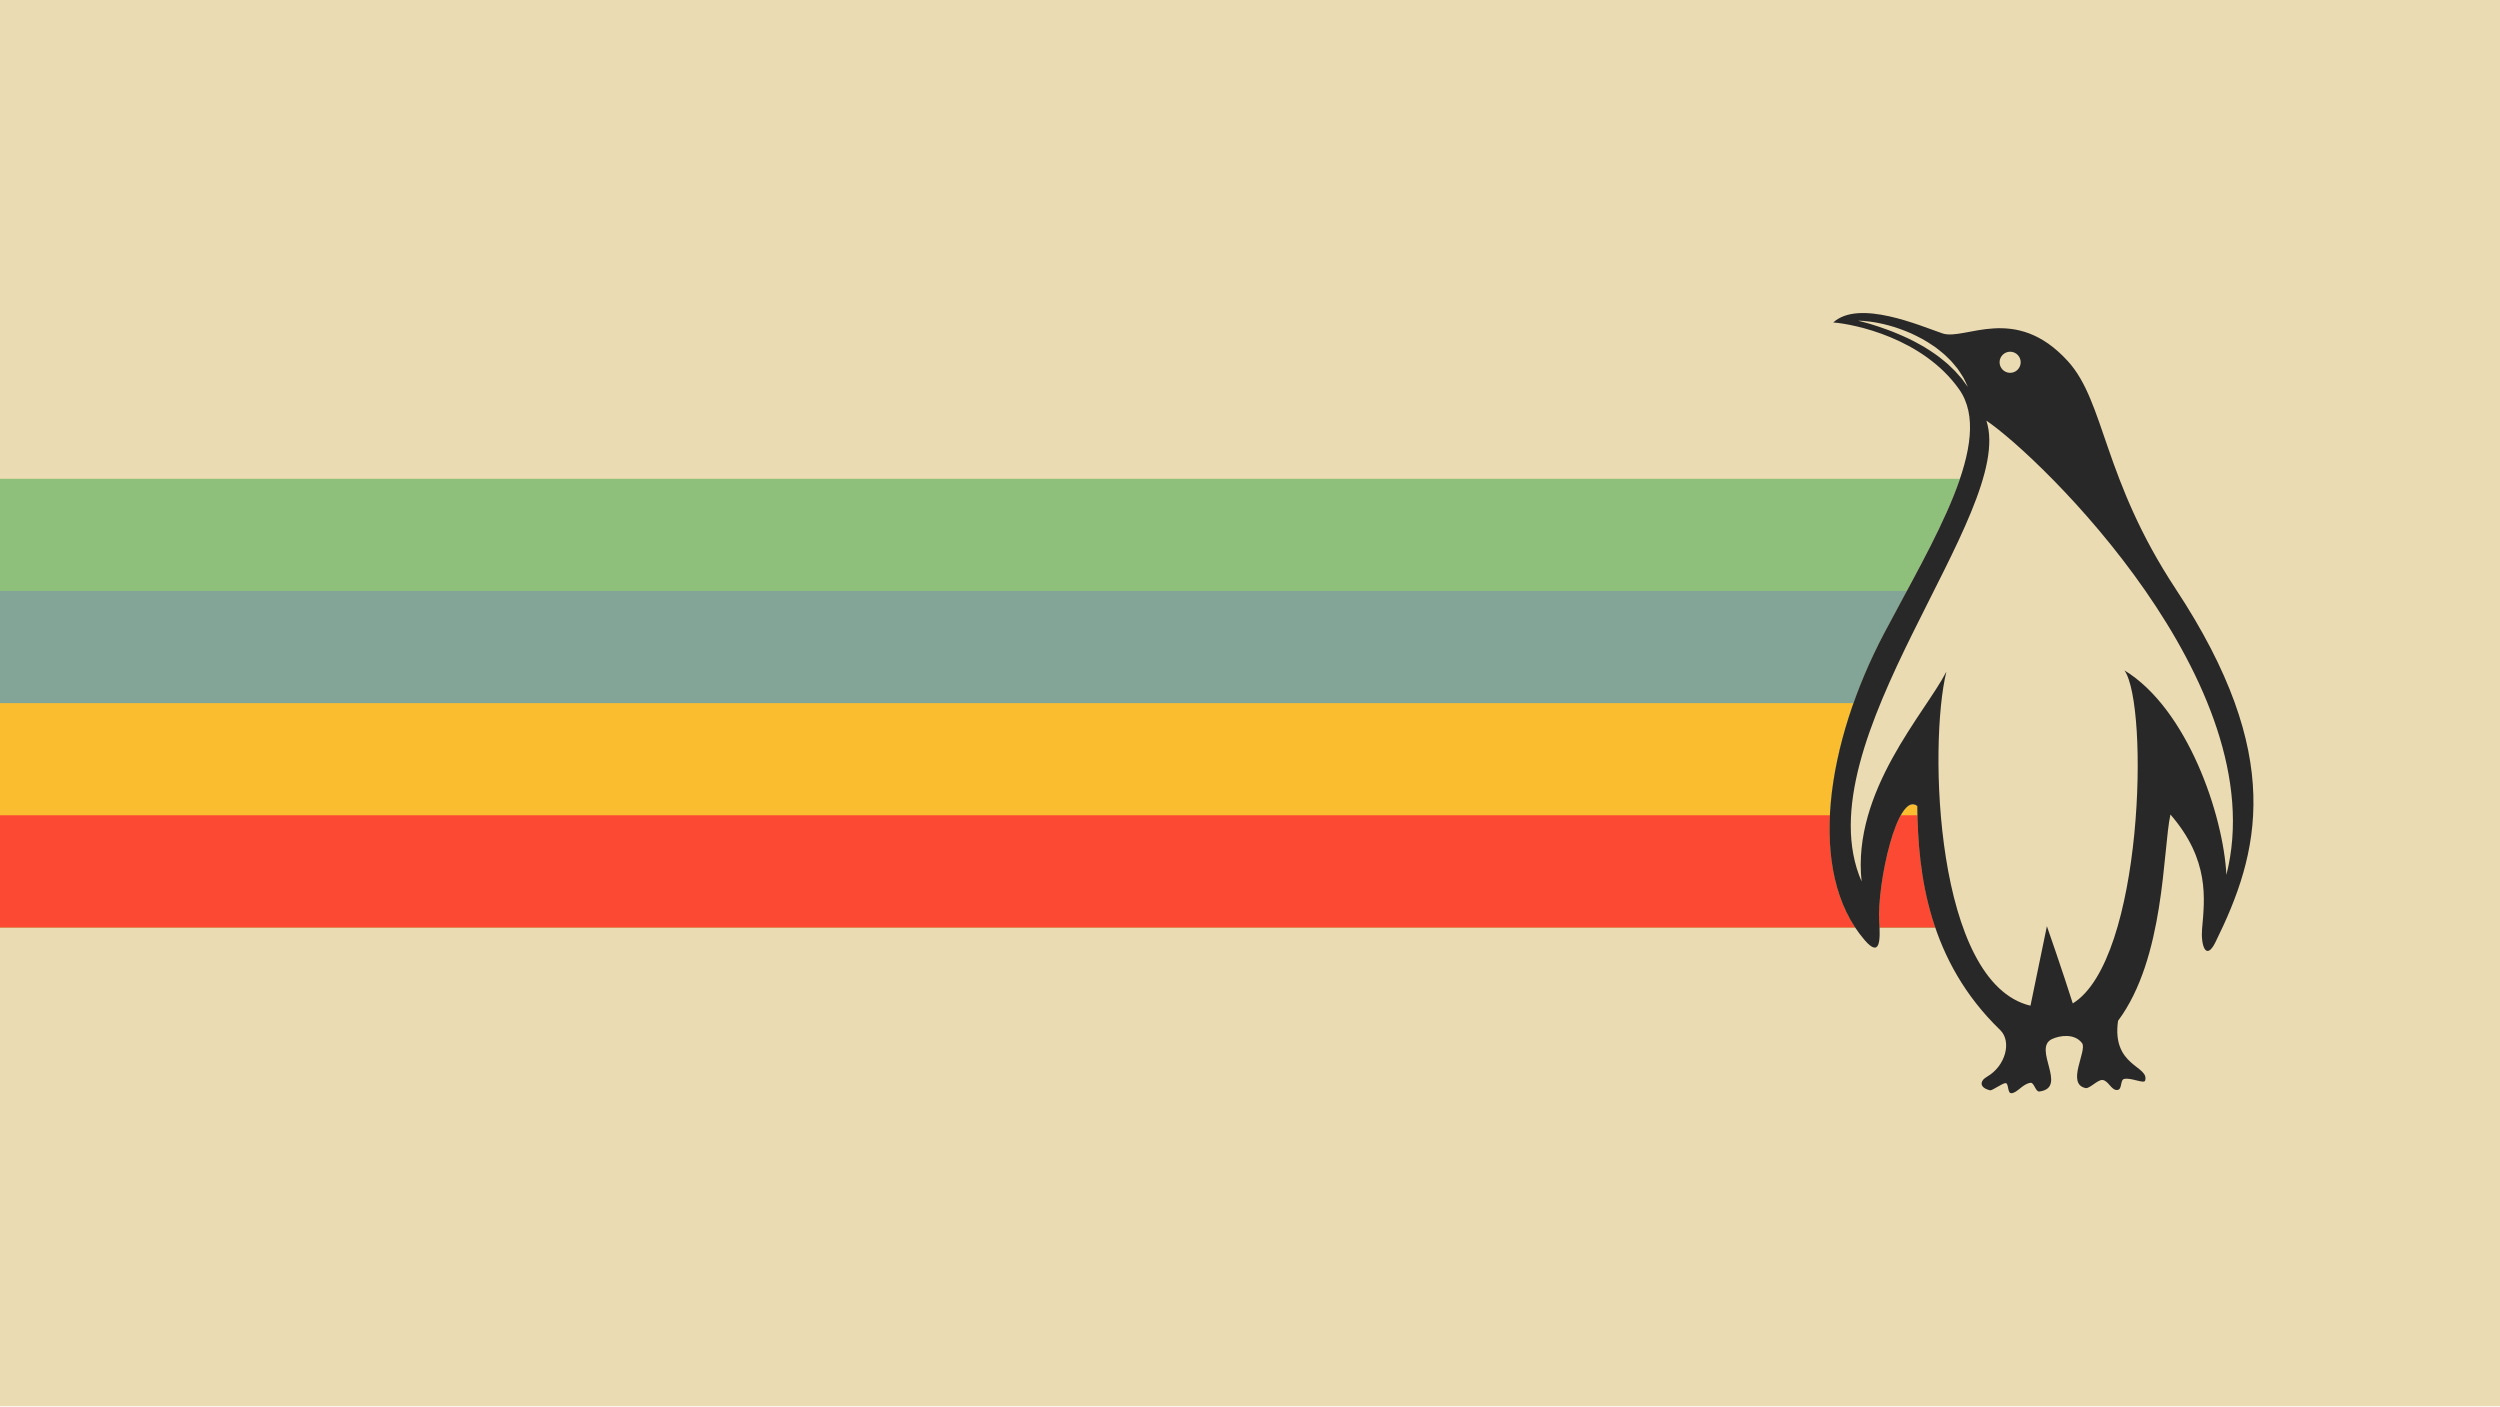
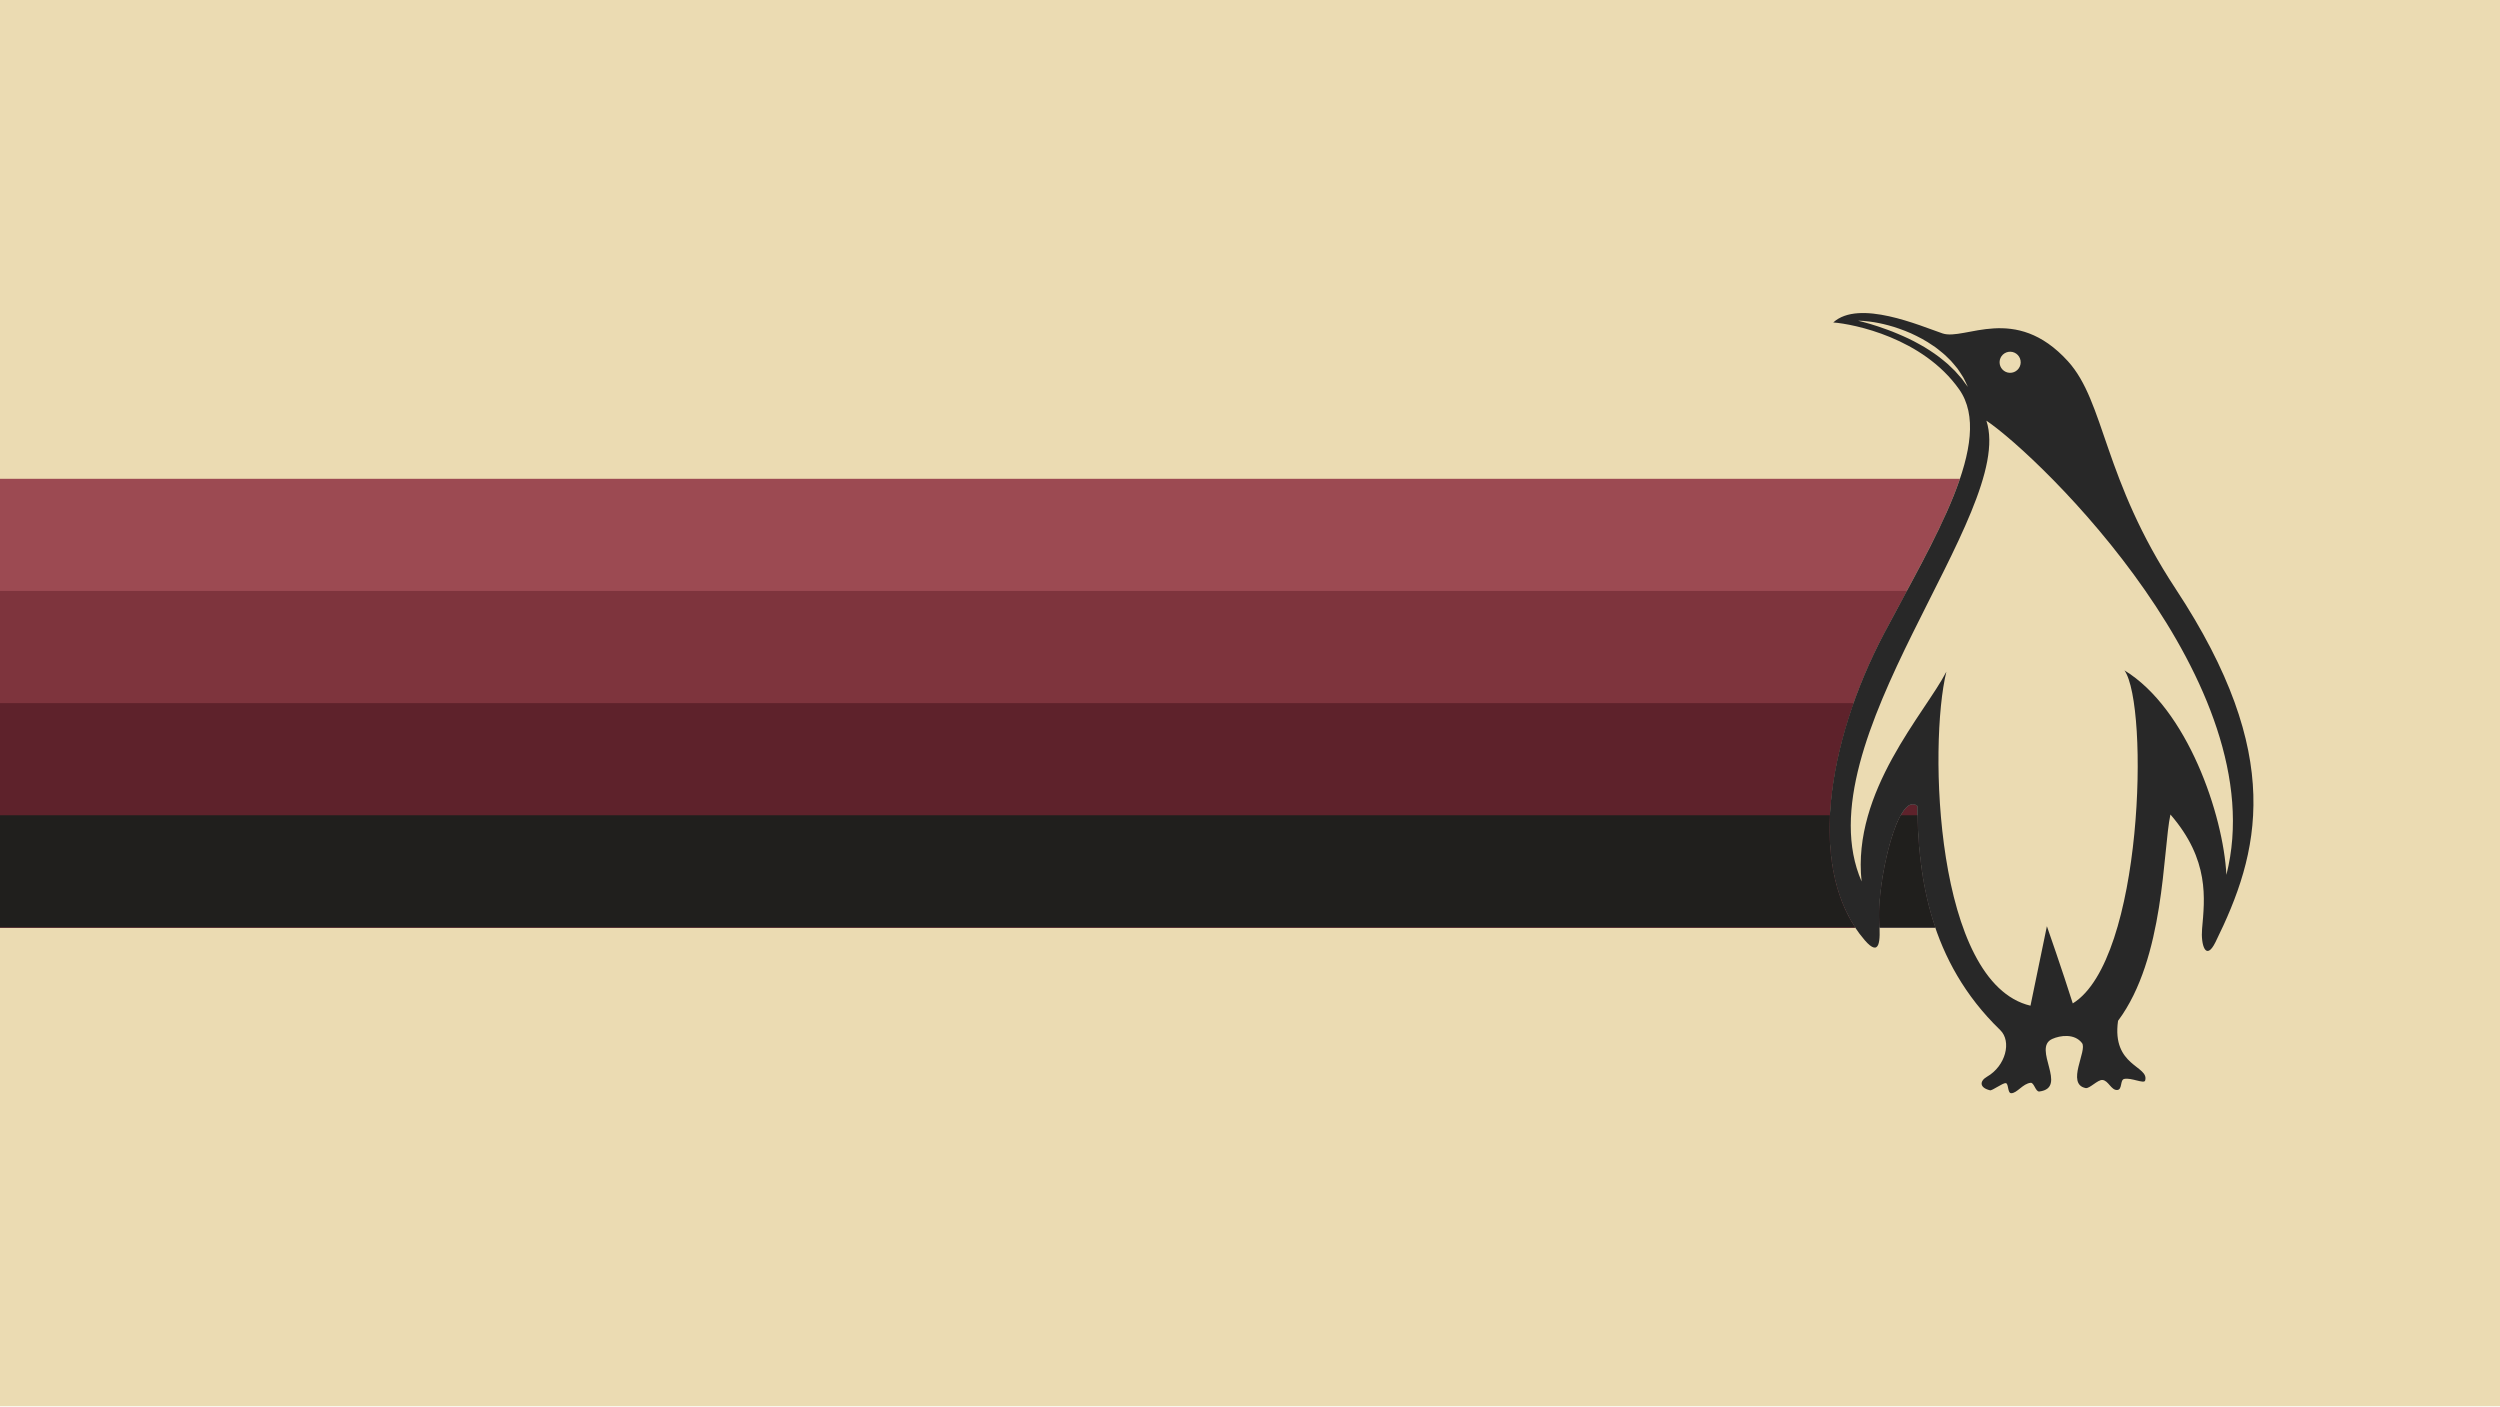
<svg xmlns="http://www.w3.org/2000/svg" width="508mm" height="285.75mm" viewBox="0 0 508 285.75" version="1.1" id="svg2293">
  <defs id="defs2287" />
  <g id="layer1" transform="translate(164.0417,-24.19048)">
    <g id="g883">
      <rect style="fill:#ebdbb2;fill-opacity:1;stroke-width:27.773;stroke-linecap:round;stroke-linejoin:round;paint-order:stroke markers fill" id="rect835" width="508" height="285.75" x="-164.042" y="24.19" />
      <path style="fill:#4f6a3f;fill-opacity:1;stroke:none;stroke-width:1.905;stroke-linejoin:round;stroke-miterlimit:4;stroke-dasharray:none;stroke-opacity:1;paint-order:stroke markers fill" d="m 224.612,187.606 c -3.727,0.088 -7.24,16.824 -6.79,23.897 0.025,0.388 0.043,0.771 0.058,1.148 h 11.322 c -2.898,-8.493 -3.592,-17.084 -3.641,-24.694 -0.317,-0.248 -0.634,-0.359 -0.95,-0.352 z" id="path920" />
-       <path id="rect2943" style="fill:#8ec07c;fill-opacity:1;stroke:none;stroke-width:1.905;stroke-linejoin:round;stroke-miterlimit:4;stroke-dasharray:none;stroke-opacity:1;paint-order:stroke markers fill" d="m -164.042,121.479 v 91.173 h 376.96 c -9.493,-14.382 -5.062,-39.001 5.902,-59.793 5.636,-10.688 12.155,-21.829 15.396,-31.379 z" />
+       <path id="rect2943" style="fill:#9c4a52;fill-opacity:1;stroke:none;stroke-width:1.905;stroke-linejoin:round;stroke-miterlimit:4;stroke-dasharray:none;stroke-opacity:1;paint-order:stroke markers fill" d="m -164.042,121.479 v 91.173 h 376.96 c -9.493,-14.382 -5.062,-39.001 5.902,-59.793 5.636,-10.688 12.155,-21.829 15.396,-31.379 z" />
      <path style="fill:#6da3bb;fill-opacity:1;stroke:none;stroke-width:1.65;stroke-linejoin:round;stroke-miterlimit:4;stroke-dasharray:none;stroke-opacity:1;paint-order:stroke markers fill" d="m 224.612,187.606 c -3.727,0.088 -7.24,16.824 -6.79,23.897 0.025,0.388 0.043,0.771 0.058,1.148 h 11.322 c -2.898,-8.493 -3.592,-17.084 -3.641,-24.694 -0.317,-0.248 -0.634,-0.359 -0.95,-0.352 z" id="path929" />
-       <path id="rect2945" style="fill:#83a598;fill-opacity:1;stroke:none;stroke-width:1.65;stroke-linejoin:round;stroke-miterlimit:4;stroke-dasharray:none;stroke-opacity:1;paint-order:stroke markers fill" d="m -164.042,144.272 v 68.38 h 376.96 c -9.493,-14.382 -5.062,-39.001 5.902,-59.793 1.499,-2.843 3.059,-5.718 4.605,-8.587 z" />
-       <path id="path940" style="fill:#fabd2f;fill-opacity:1;stroke:none;stroke-width:5.091;stroke-linejoin:round;stroke-miterlimit:4;stroke-dasharray:none;stroke-opacity:1;paint-order:stroke markers fill" d="M 0 540 L 0 712.295 L 1424.732 712.295 C 1396.788 669.96 1400.787 604.162 1423.49 540 L 0 540 z M 1468.926 617.635 C 1454.84 617.969 1441.561 681.221 1443.264 707.955 C 1443.357 709.423 1443.426 710.868 1443.484 712.295 L 1486.275 712.295 C 1475.323 680.194 1472.7 647.725 1472.516 618.965 C 1471.319 618.029 1470.12 617.606 1468.926 617.635 z " transform="matrix(0.2645833,0,0,0.2645833,-164.0417,24.19048)" />
-       <path id="path949" style="fill:#fb4934;fill-opacity:1;stroke:none;stroke-width:3.6;stroke-linejoin:round;stroke-miterlimit:4;stroke-dasharray:none;stroke-opacity:1;paint-order:stroke markers fill" d="M 0 626.146 L 0 712.295 L 1424.732 712.295 C 1409.49 689.203 1403.747 659.129 1405.359 626.146 L 0 626.146 z M 1459.785 626.146 C 1449.666 644.365 1441.941 687.181 1443.264 707.955 C 1443.357 709.423 1443.426 710.868 1443.484 712.295 L 1486.275 712.295 C 1476.224 682.836 1473.193 653.075 1472.621 626.146 L 1459.785 626.146 z " transform="matrix(0.2645833,0,0,0.2645833,-164.0417,24.19048)" />
+       <path id="rect2945" style="fill:#7e343d;fill-opacity:1;stroke:none;stroke-width:1.65;stroke-linejoin:round;stroke-miterlimit:4;stroke-dasharray:none;stroke-opacity:1;paint-order:stroke markers fill" d="m -164.042,144.272 v 68.38 h 376.96 c -9.493,-14.382 -5.062,-39.001 5.902,-59.793 1.499,-2.843 3.059,-5.718 4.605,-8.587 z" />
+       <path id="path940" style="fill:#5e222b;fill-opacity:1;stroke:none;stroke-width:5.091;stroke-linejoin:round;stroke-miterlimit:4;stroke-dasharray:none;stroke-opacity:1;paint-order:stroke markers fill" d="M 0 540 L 0 712.295 L 1424.732 712.295 C 1396.788 669.96 1400.787 604.162 1423.49 540 L 0 540 z M 1468.926 617.635 C 1454.84 617.969 1441.561 681.221 1443.264 707.955 C 1443.357 709.423 1443.426 710.868 1443.484 712.295 L 1486.275 712.295 C 1475.323 680.194 1472.7 647.725 1472.516 618.965 C 1471.319 618.029 1470.12 617.606 1468.926 617.635 z " transform="matrix(0.2645833,0,0,0.2645833,-164.0417,24.19048)" />
+       <path id="path949" style="fill:#201f1d;fill-opacity:1;stroke:none;stroke-width:3.6;stroke-linejoin:round;stroke-miterlimit:4;stroke-dasharray:none;stroke-opacity:1;paint-order:stroke markers fill" d="M 0 626.146 L 0 712.295 L 1424.732 712.295 C 1409.49 689.203 1403.747 659.129 1405.359 626.146 L 0 626.146 z M 1459.785 626.146 C 1449.666 644.365 1441.941 687.181 1443.264 707.955 C 1443.357 709.423 1443.426 710.868 1443.484 712.295 L 1486.275 712.295 C 1476.224 682.836 1473.193 653.075 1472.621 626.146 L 1459.785 626.146 z " transform="matrix(0.2645833,0,0,0.2645833,-164.0417,24.19048)" />
      <path d="m 267.65,160.412 c 5.02,7.178 3.821,58.855 -10.505,67.672 -2.074,-6.592 -5.258,-15.689 -5.258,-15.689 l -3.335,16.153 c -19.39,-4.593 -20.746,-52.989 -17.088,-67.876 -4.306,8.398 -19.2,24.244 -17.23,42.628 -12.333,-28.309 31.505,-74.881 25.357,-93.631 11.041,7.439 58.593,53.608 48.77,92.291 -0.613,-12.137 -7.894,-33.706 -20.711,-41.548 M 244.474,95.661 c 1.185,0.031 2.119,1.016 2.087,2.2 -0.03,1.184 -1.016,2.118 -2.199,2.087 -1.184,-0.031 -2.119,-1.016 -2.087,-2.2 0.031,-1.184 1.016,-2.118 2.199,-2.087 m -9.339,6.223 c -0.228,-0.29 -0.445,-0.679 -0.806,-1.046 -0.337,-0.38 -0.717,-0.808 -1.131,-1.275 -0.448,-0.431 -0.933,-0.899 -1.445,-1.393 -0.558,-0.444 -1.108,-0.951 -1.729,-1.413 -0.628,-0.455 -1.263,-0.938 -1.957,-1.365 -0.672,-0.459 -1.39,-0.87 -2.116,-1.266 -0.711,-0.424 -1.466,-0.771 -2.193,-1.141 -0.75,-0.323 -1.465,-0.697 -2.195,-0.974 -1.434,-0.615 -2.817,-1.089 -4.005,-1.495 -1.195,-0.382 -2.2,-0.705 -2.915,-0.872 -0.719,-0.18 -1.13,-0.283 -1.13,-0.283 0,-7.05e-4 0.425,-0.012 1.165,0.048 0.743,0.066 1.803,0.175 3.057,0.429 1.25,0.26 2.705,0.62 4.213,1.169 0.761,0.255 1.527,0.576 2.303,0.906 0.758,0.369 1.545,0.716 2.291,1.143 0.749,0.422 1.486,0.864 2.18,1.354 0.721,0.445 1.345,1.01 1.978,1.508 0.628,0.507 1.156,1.091 1.691,1.599 0.497,0.549 0.933,1.098 1.342,1.592 0.376,0.524 0.686,1.028 0.967,1.466 0.299,0.425 0.459,0.861 0.638,1.186 0.329,0.67 0.497,1.056 0.497,1.056 0,0 -0.267,-0.337 -0.701,-0.931 m 42.908,41.946 c -14.759,-22.394 -14.328,-37.911 -21.873,-46.229 -10.722,-11.819 -20.936,-4.116 -25.492,-5.664 -4.555,-1.55 -16.972,-6.989 -22.205,-2.224 4.179,0.314 18.2,3.132 25.587,13.59 7.386,10.458 -5.303,30.712 -15.239,49.554 -11.658,22.108 -15.932,48.544 -3.932,62.399 3.123,3.605 3.171,-0.006 2.933,-3.754 -0.489,-7.673 3.687,-26.715 7.74,-23.545 0.09,14.097 2.38,31.564 16.836,45.536 2.39,2.311 1.11,7.306 -2.675,9.48 -1.515,0.87 -1.598,2.23 0.609,2.765 0.44,0.107 2.591,-1.522 3.198,-1.459 0.608,0.061 0.329,2.045 1.109,2.051 1.187,0.01 2.356,-1.967 3.962,-2.117 0.689,-0.064 0.986,1.868 1.754,1.77 5.944,-0.763 -1.532,-8.811 2.615,-10.68 1.603,-0.724 4.525,-1.159 6.052,0.836 1.139,1.489 -3.321,8.325 0.743,9.146 0.787,0.159 2.441,-1.719 3.405,-1.647 1.215,0.091 1.768,2.105 2.999,2.039 1.1,-0.059 0.54,-2.049 1.431,-2.249 1.411,-0.315 4.037,1.051 4.25,0.335 0.9,-3.035 -6.82,-2.835 -5.504,-12.145 9.527,-12.773 9.074,-34.611 10.644,-41.925 8.001,9.241 6.964,17.127 6.431,23.254 -0.277,3.185 0.75,6.683 2.718,2.693 8.934,-18.11 14.3,-37.824 -8.098,-71.81" style="fill:#282828;fill-opacity:1;fill-rule:nonzero;stroke:none;stroke-width:0;stroke-miterlimit:4;stroke-dasharray:none" id="path5051" />
    </g>
  </g>
</svg>
